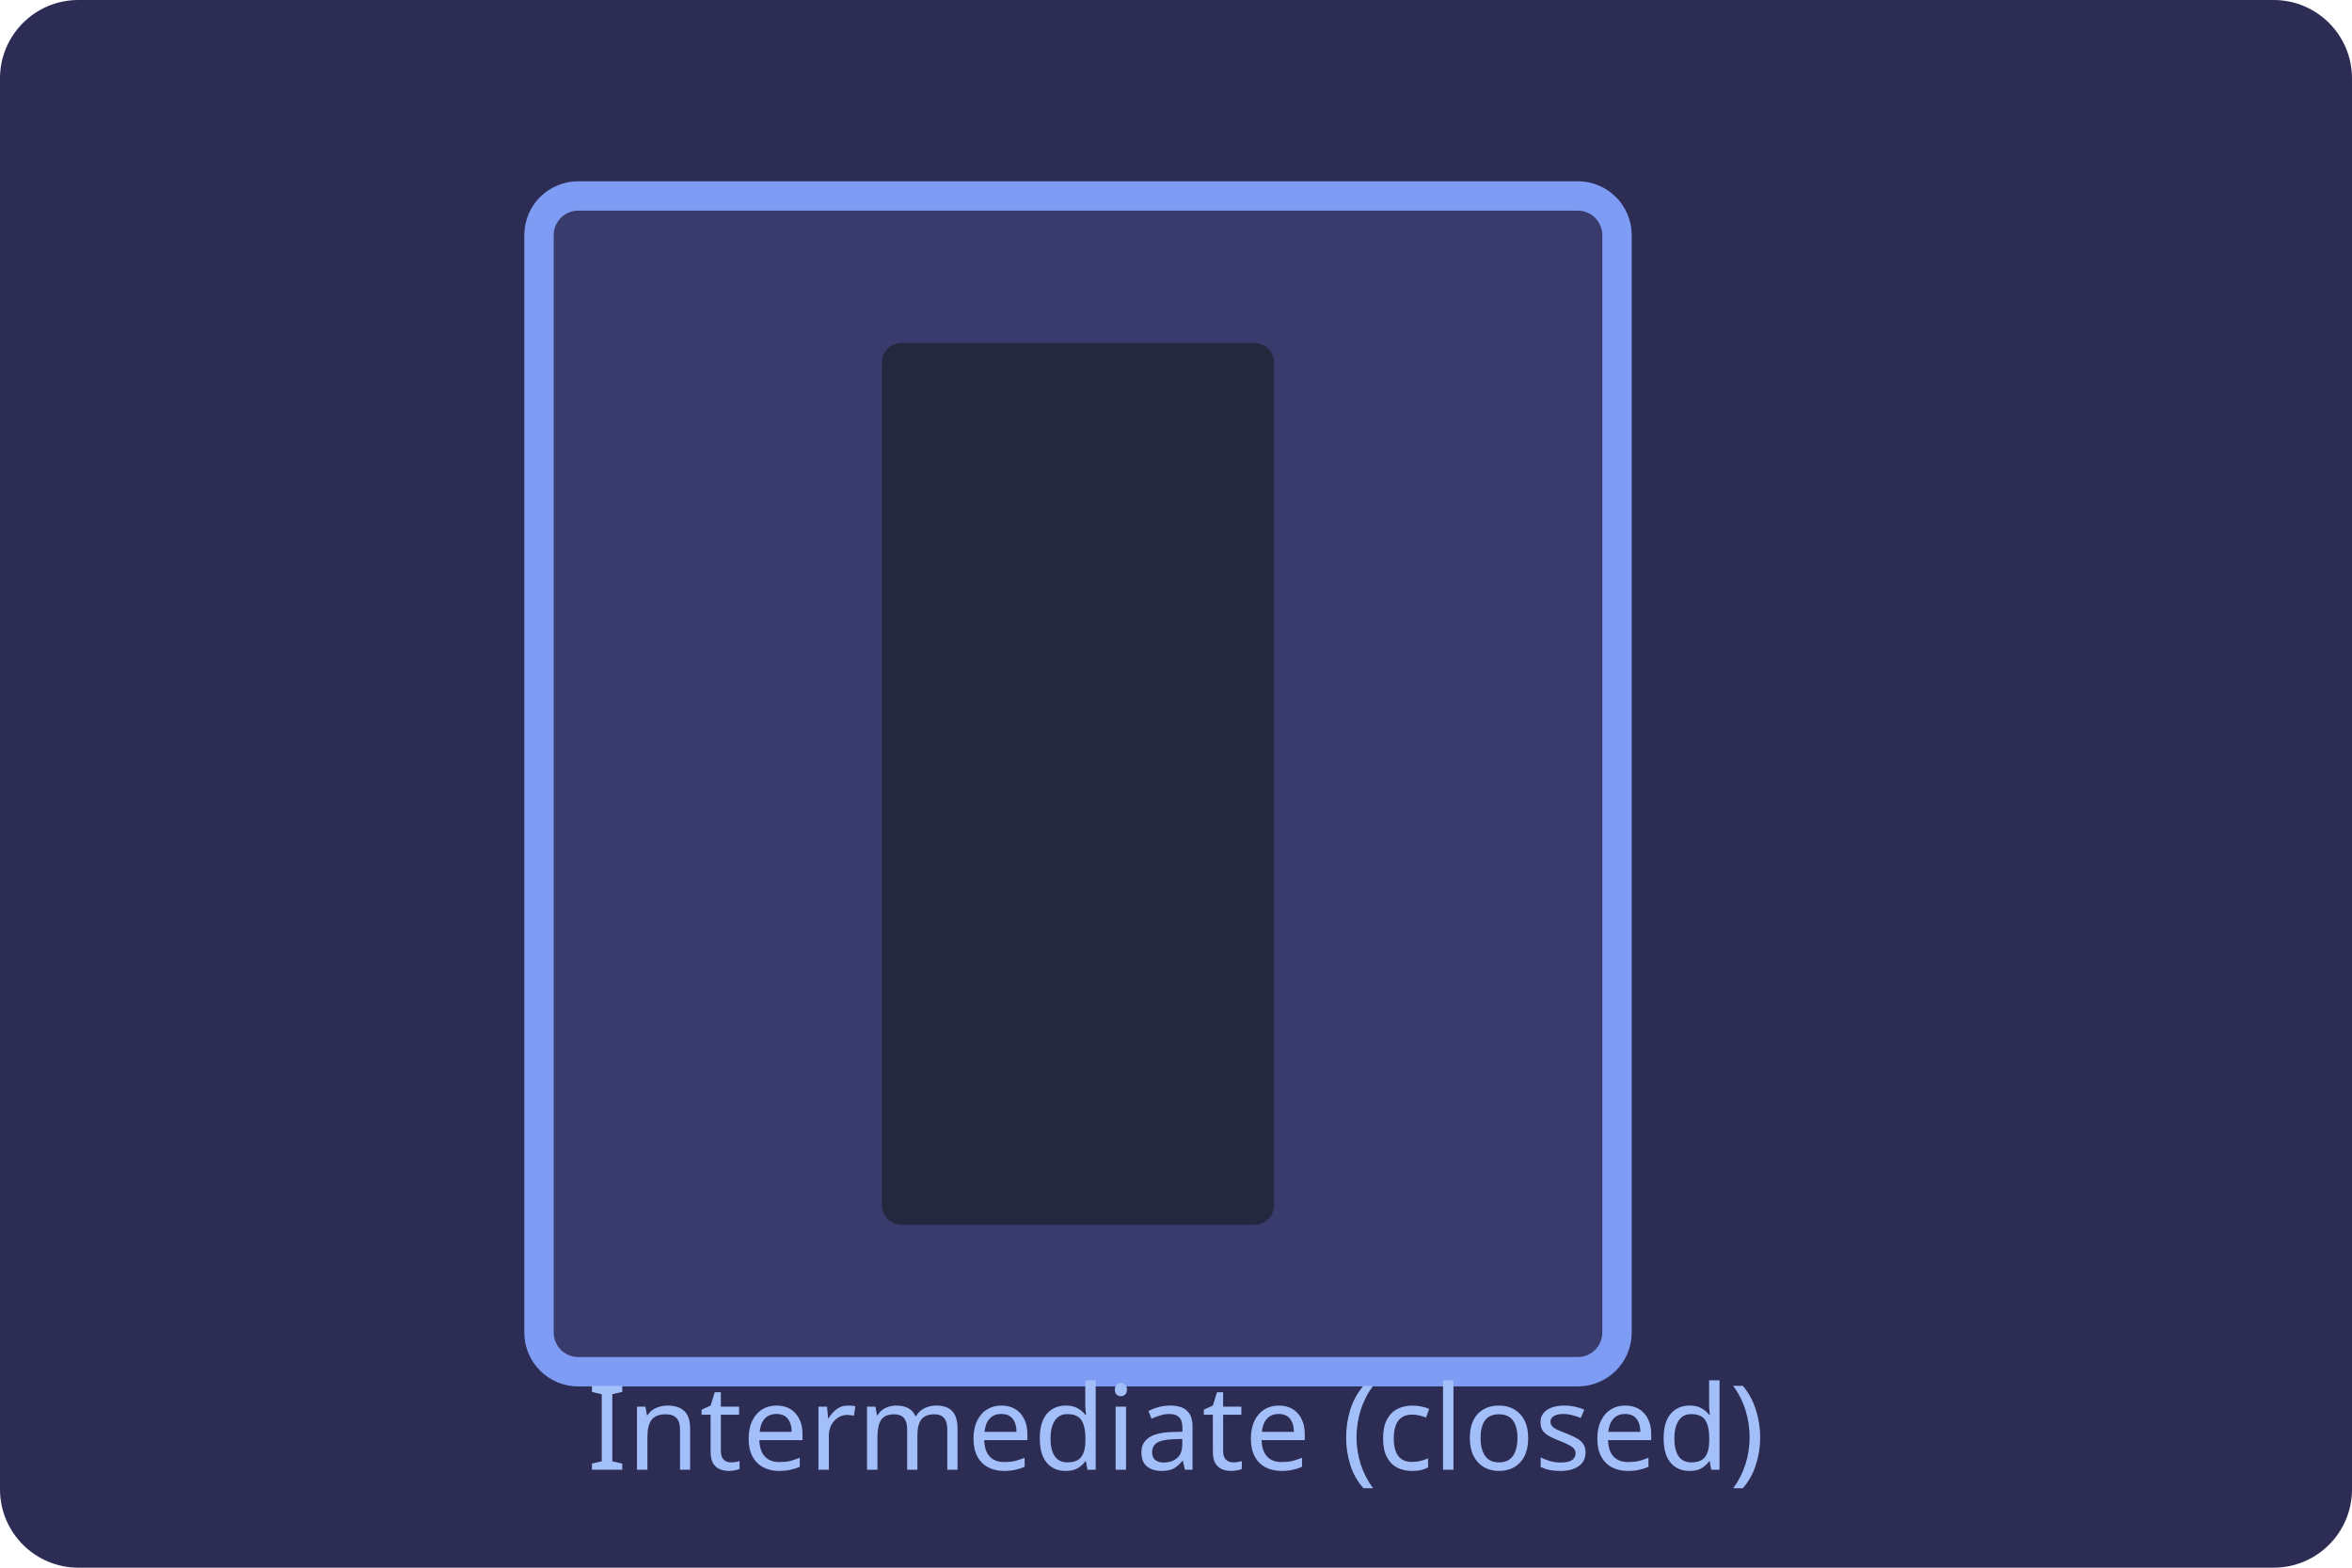
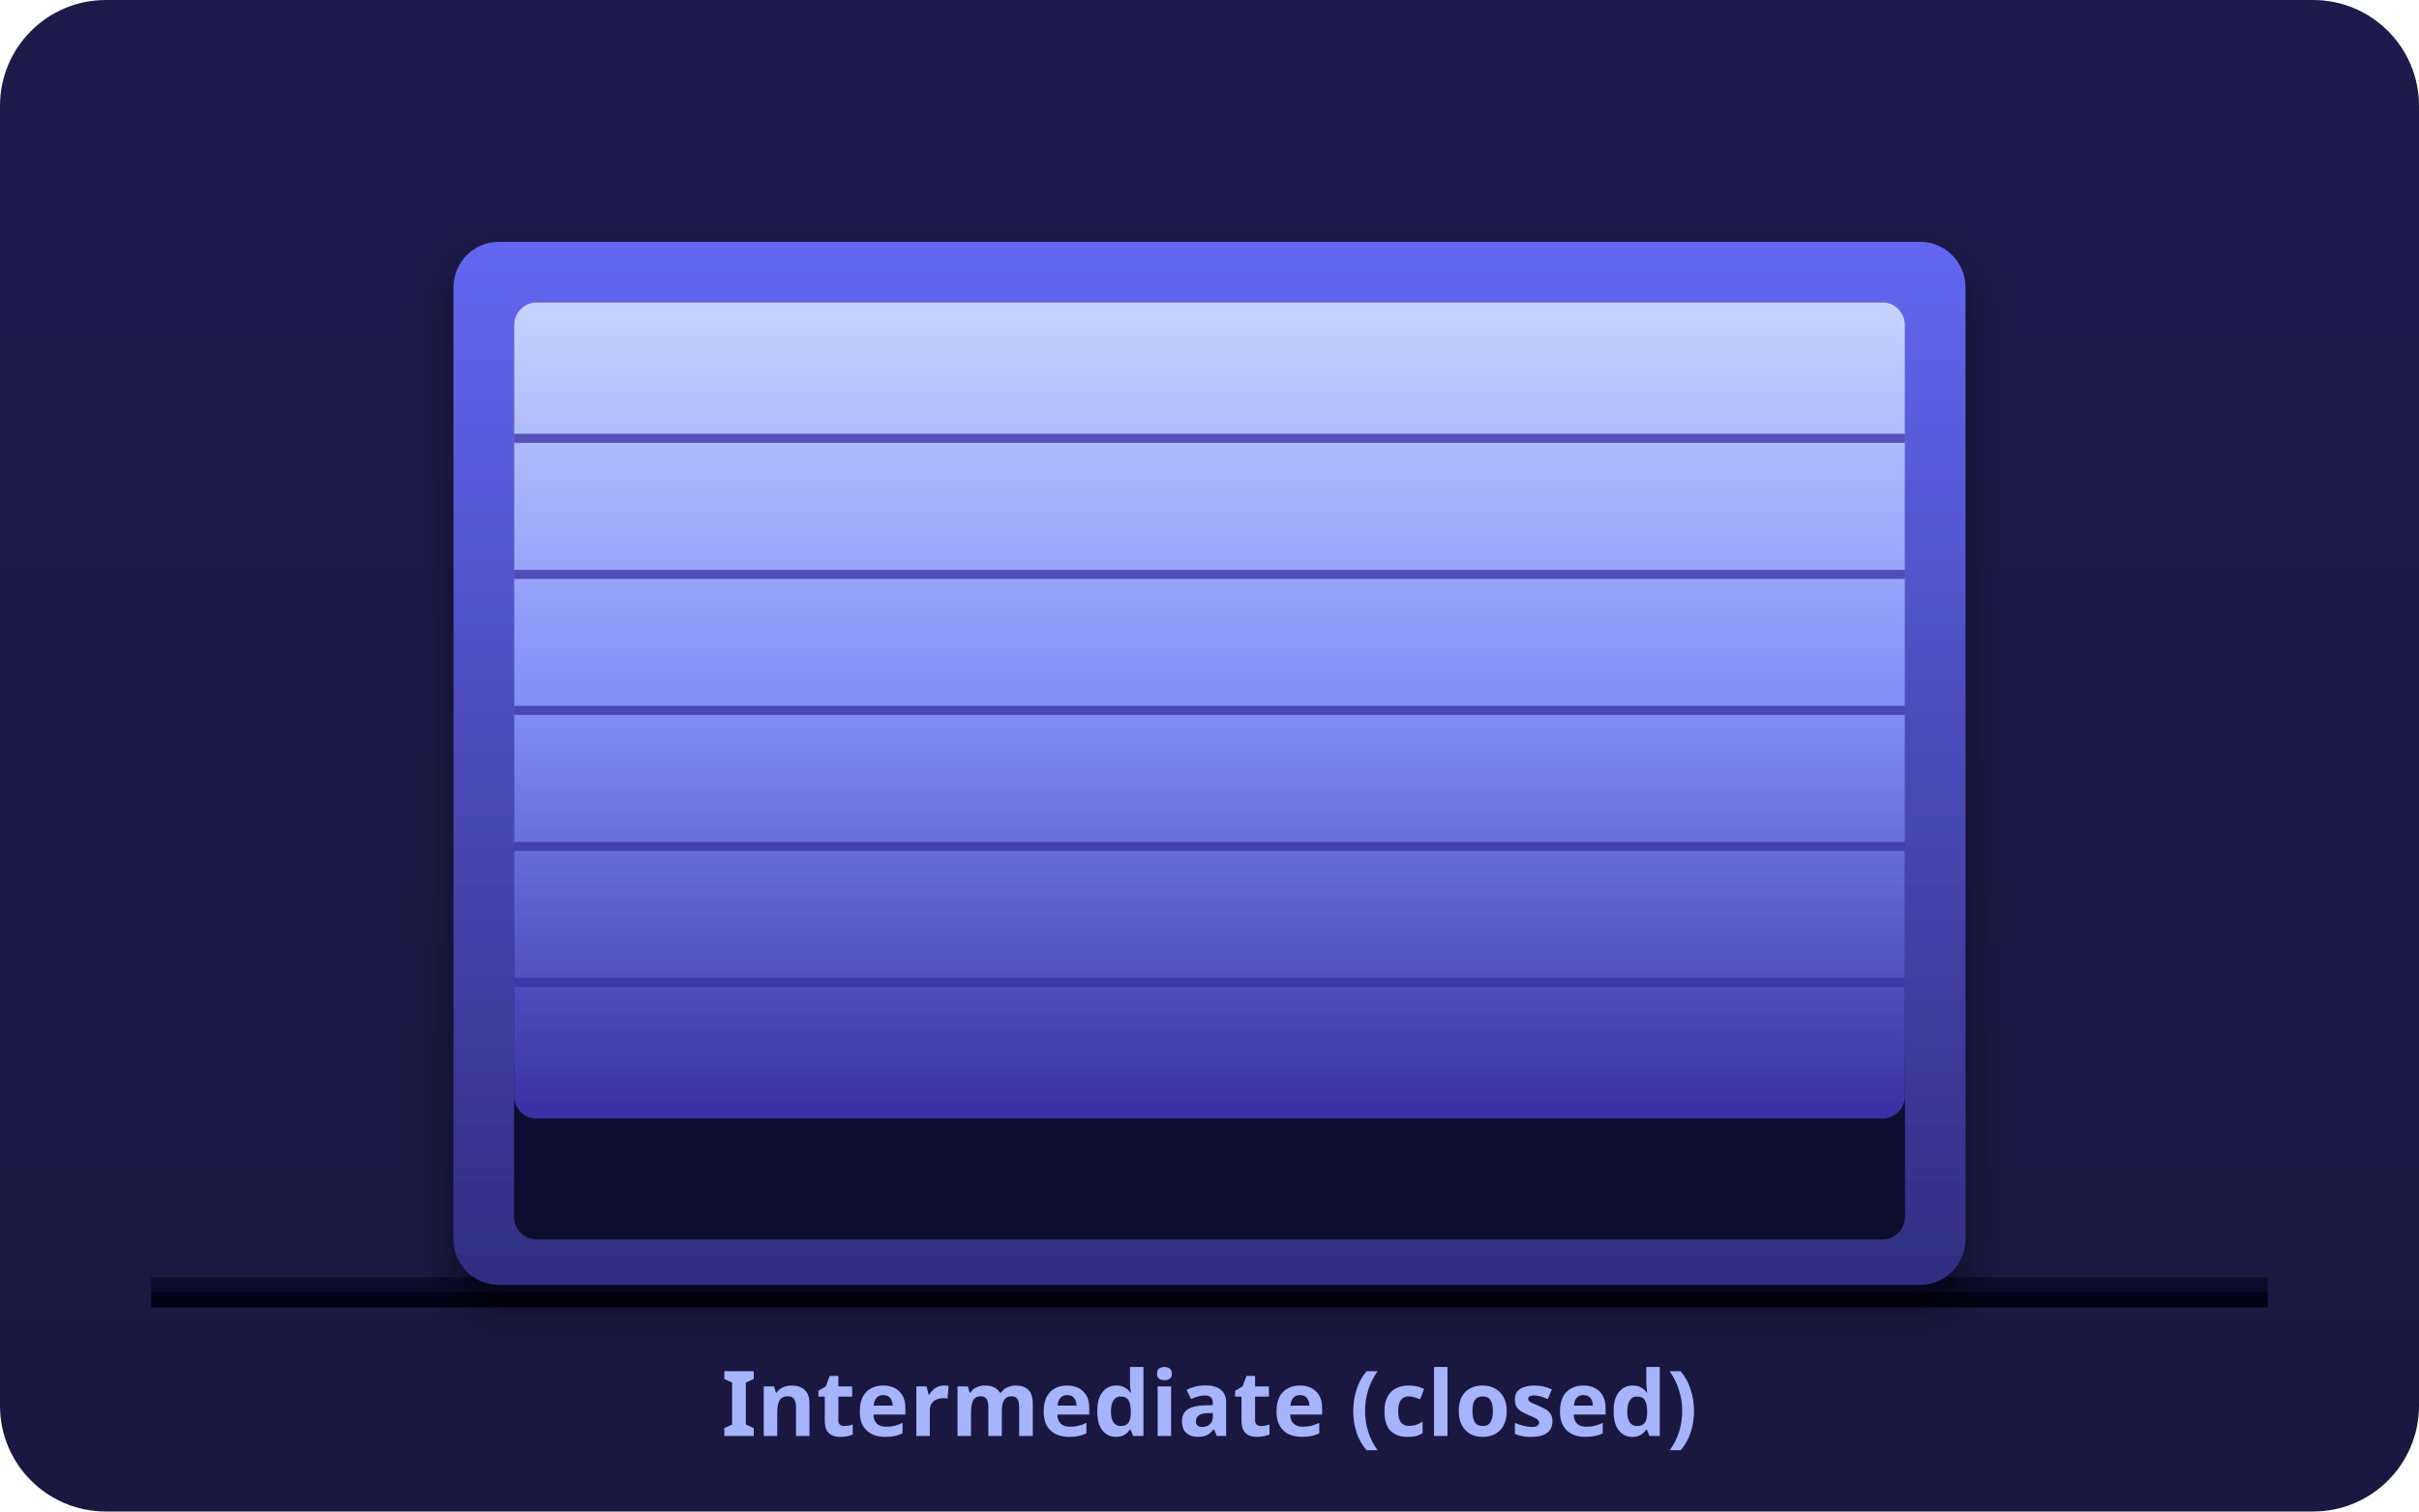
- <svg xmlns="http://www.w3.org/2000/svg" width="240" height="160" viewBox="0 0 240 160">
-   <rect width="240" height="160" fill="#2c2c54" rx="8" />
-   <rect x="55" y="20" width="110" height="120" fill="#383b6b" stroke="#7f9cf5" stroke-width="3" rx="4" />
-   <rect x="90" y="35" width="40" height="90" fill="#1a202c" opacity="0.7" rx="2" />
-   <text x="120" y="150" text-anchor="middle" fill="#a3bffa" font-family="system-ui,sans-serif" font-size="12">Intermediate (closed)</text>
+ <svg xmlns="http://www.w3.org/2000/svg" viewBox="0 0 320 200" width="320" height="200" role="img" aria-label="Garage door — intermediate (closed side)">
+   <defs>
+     <linearGradient id="bgInterClosed" x1="0" y1="0" x2="0" y2="1">
+       <stop offset="0" stop-color="#1e1b4b" />
+       <stop offset="1" stop-color="#1a1740" />
+     </linearGradient>
+     <linearGradient id="frameMetalInterClosed" x1="0" y1="0" x2="0" y2="1">
+       <stop offset="0" stop-color="#6366f1" />
+       <stop offset="1" stop-color="#312e81" />
+     </linearGradient>
+     <linearGradient id="interiorInterClosed" x1="0" y1="0" x2="0" y2="1">
+       <stop offset="0" stop-color="#1e1b4b" />
+       <stop offset="1" stop-color="#0f0d2e" />
+     </linearGradient>
+     <linearGradient id="panelInterClosed" x1="0" y1="0" x2="0" y2="1">
+       <stop offset="0" stop-color="#c7d2fe" />
+       <stop offset="0.5" stop-color="#818cf8" />
+       <stop offset="1" stop-color="#3730a3" />
+     </linearGradient>
+     <filter id="shadowInterClosed" x="-10%" y="-10%" width="120%" height="125%">
+       <feDropShadow dx="0" dy="3" stdDeviation="2.5" flood-color="#000" flood-opacity="0.5" />
+     </filter>
+   </defs>
+   <rect x="0" y="0" width="320" height="200" rx="14" fill="url(#bgInterClosed)" />
+   <line x1="20" y1="170" x2="300" y2="170" stroke="#0d0a2c" stroke-width="2" />
+   <line x1="20" y1="172" x2="300" y2="172" stroke="#040215" stroke-width="2" />
+   <g filter="url(#shadowInterClosed)">
+     <rect x="60" y="32" width="200" height="138" rx="6" fill="url(#frameMetalInterClosed)" />
+     <rect x="68" y="40" width="184" height="124" rx="3" fill="url(#interiorInterClosed)" />
+     <rect x="68" y="40" width="184" height="108" rx="3" fill="url(#panelInterClosed)" />
+     <g stroke="#3730a3" stroke-width="1.2" opacity="0.75">
+       <line x1="68" y1="58" x2="252" y2="58" />
+       <line x1="68" y1="76" x2="252" y2="76" />
+       <line x1="68" y1="94" x2="252" y2="94" />
+       <line x1="68" y1="112" x2="252" y2="112" />
+       <line x1="68" y1="130" x2="252" y2="130" />
+     </g>
+   </g>
+   <text x="160" y="190" text-anchor="middle" fill="#a5b4fc" font-family="system-ui,sans-serif" font-size="12" font-weight="600">Intermediate (closed)</text>
</svg>
